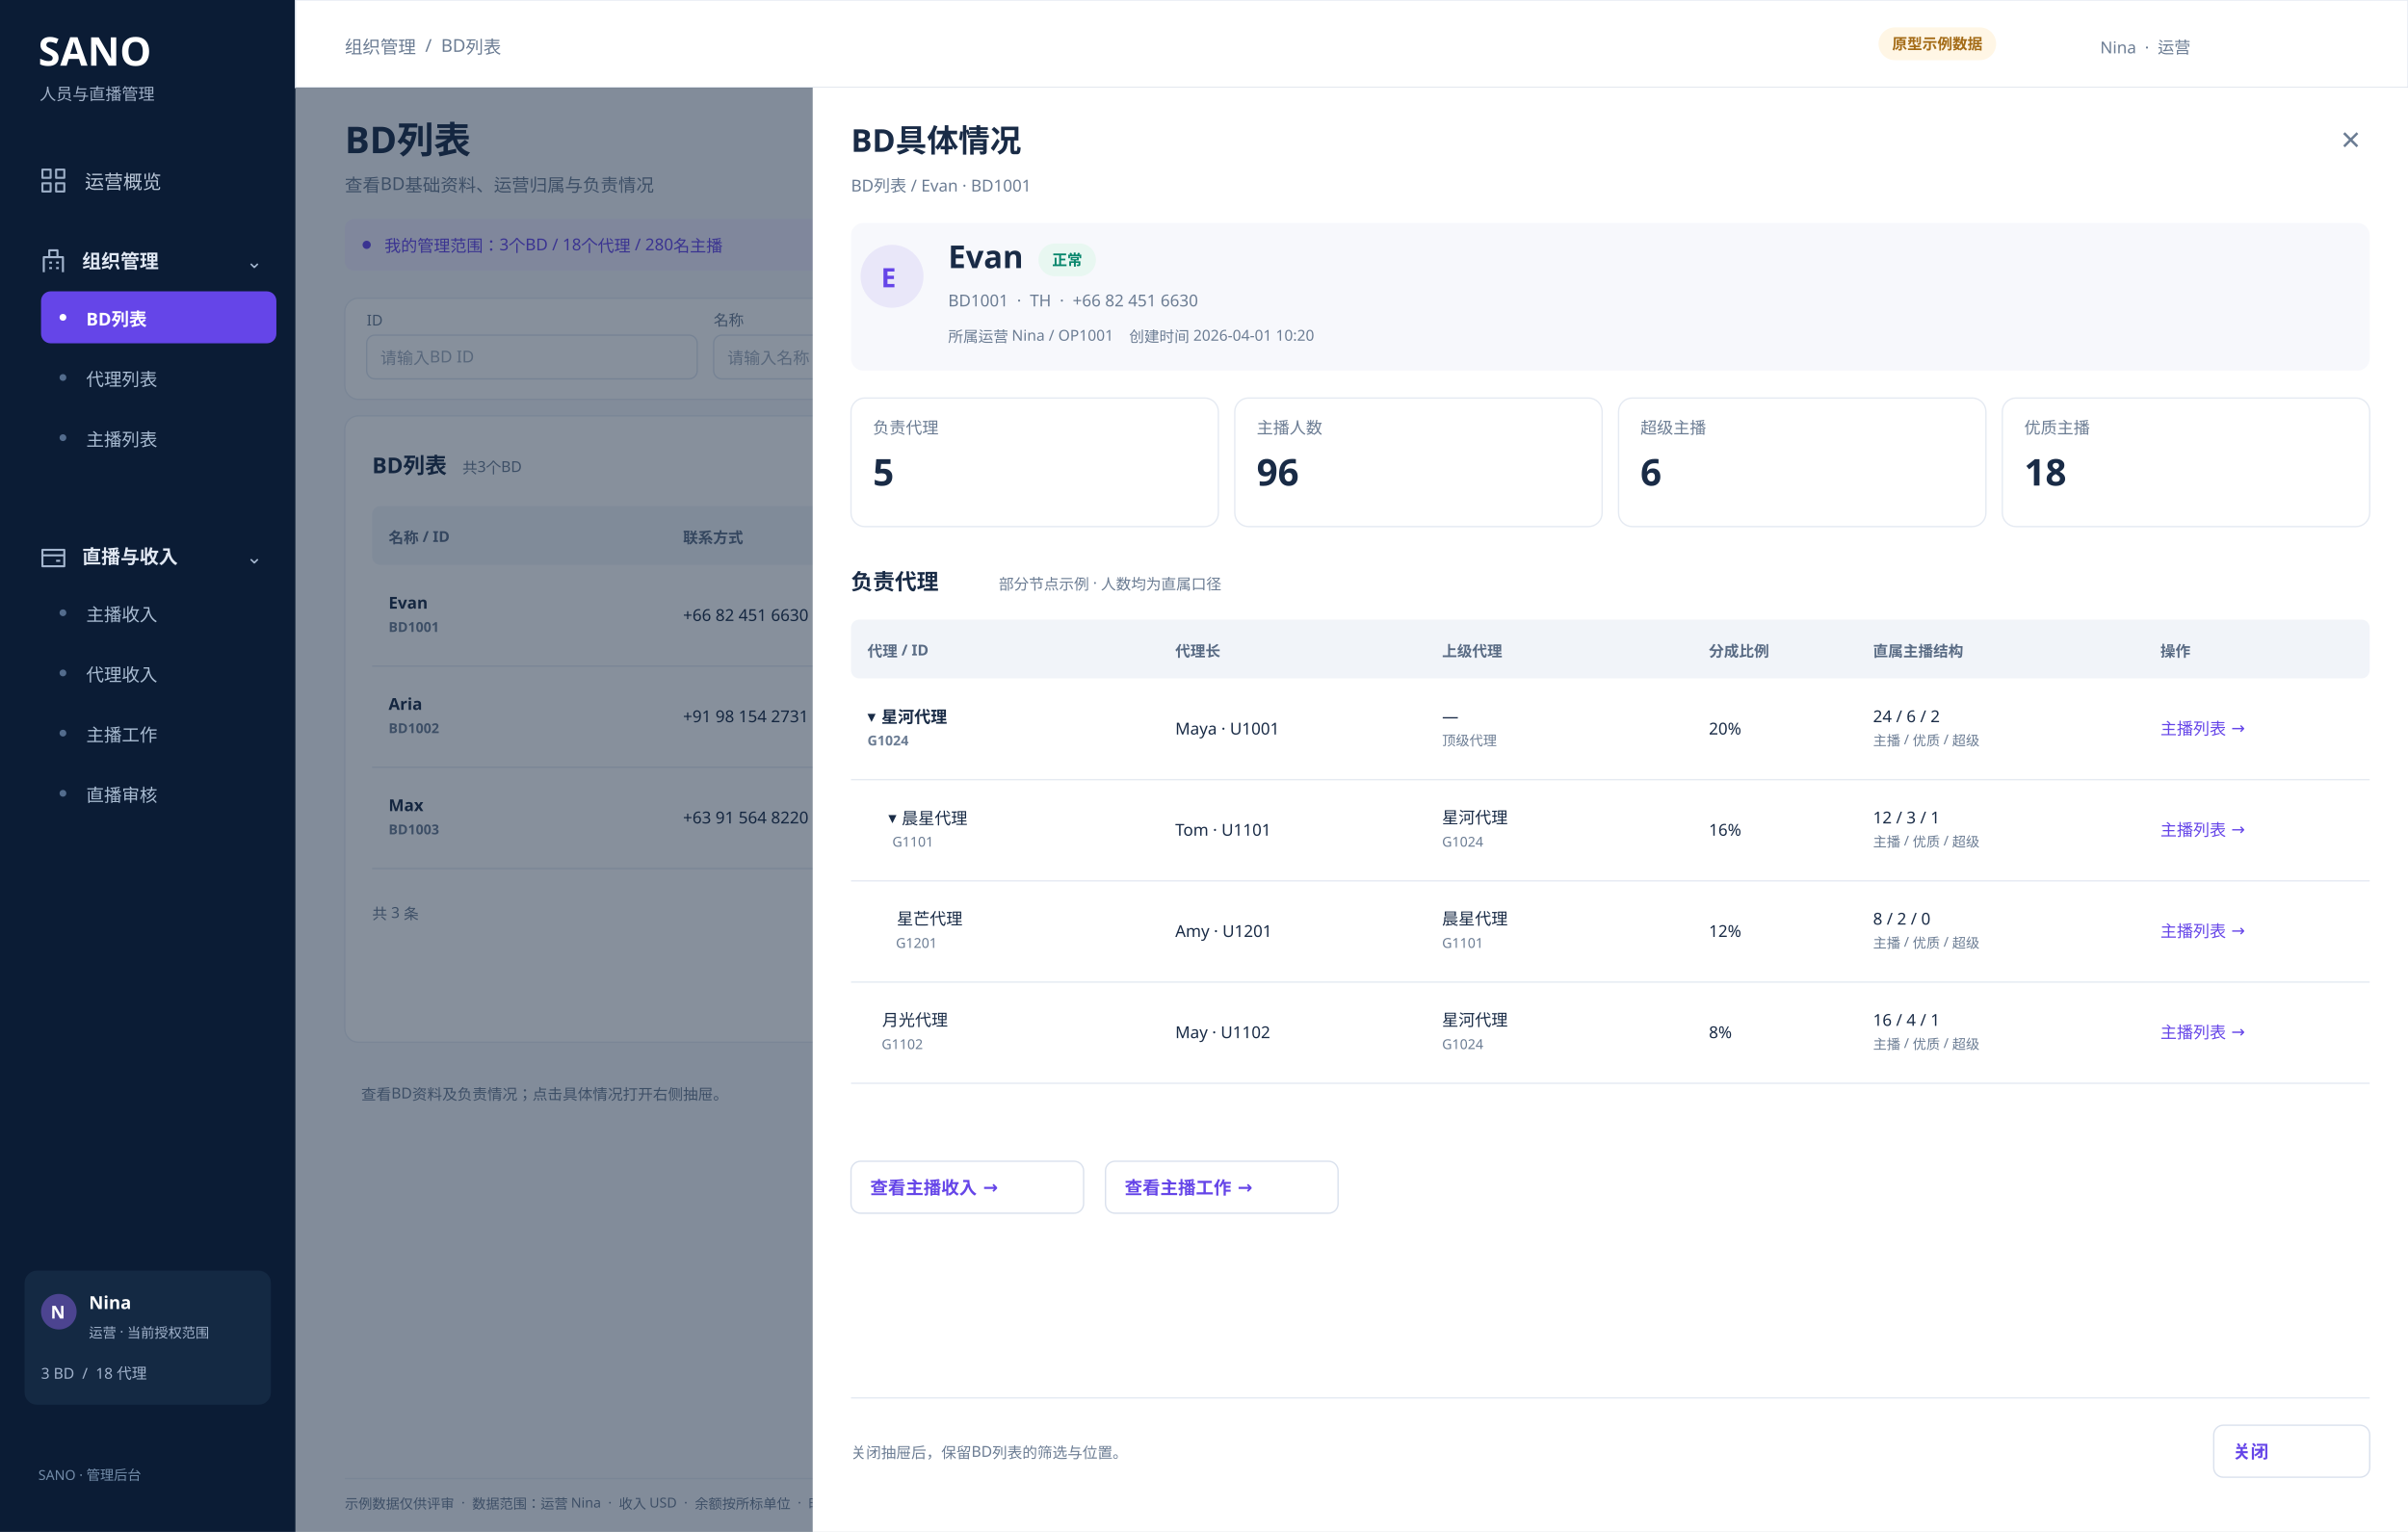
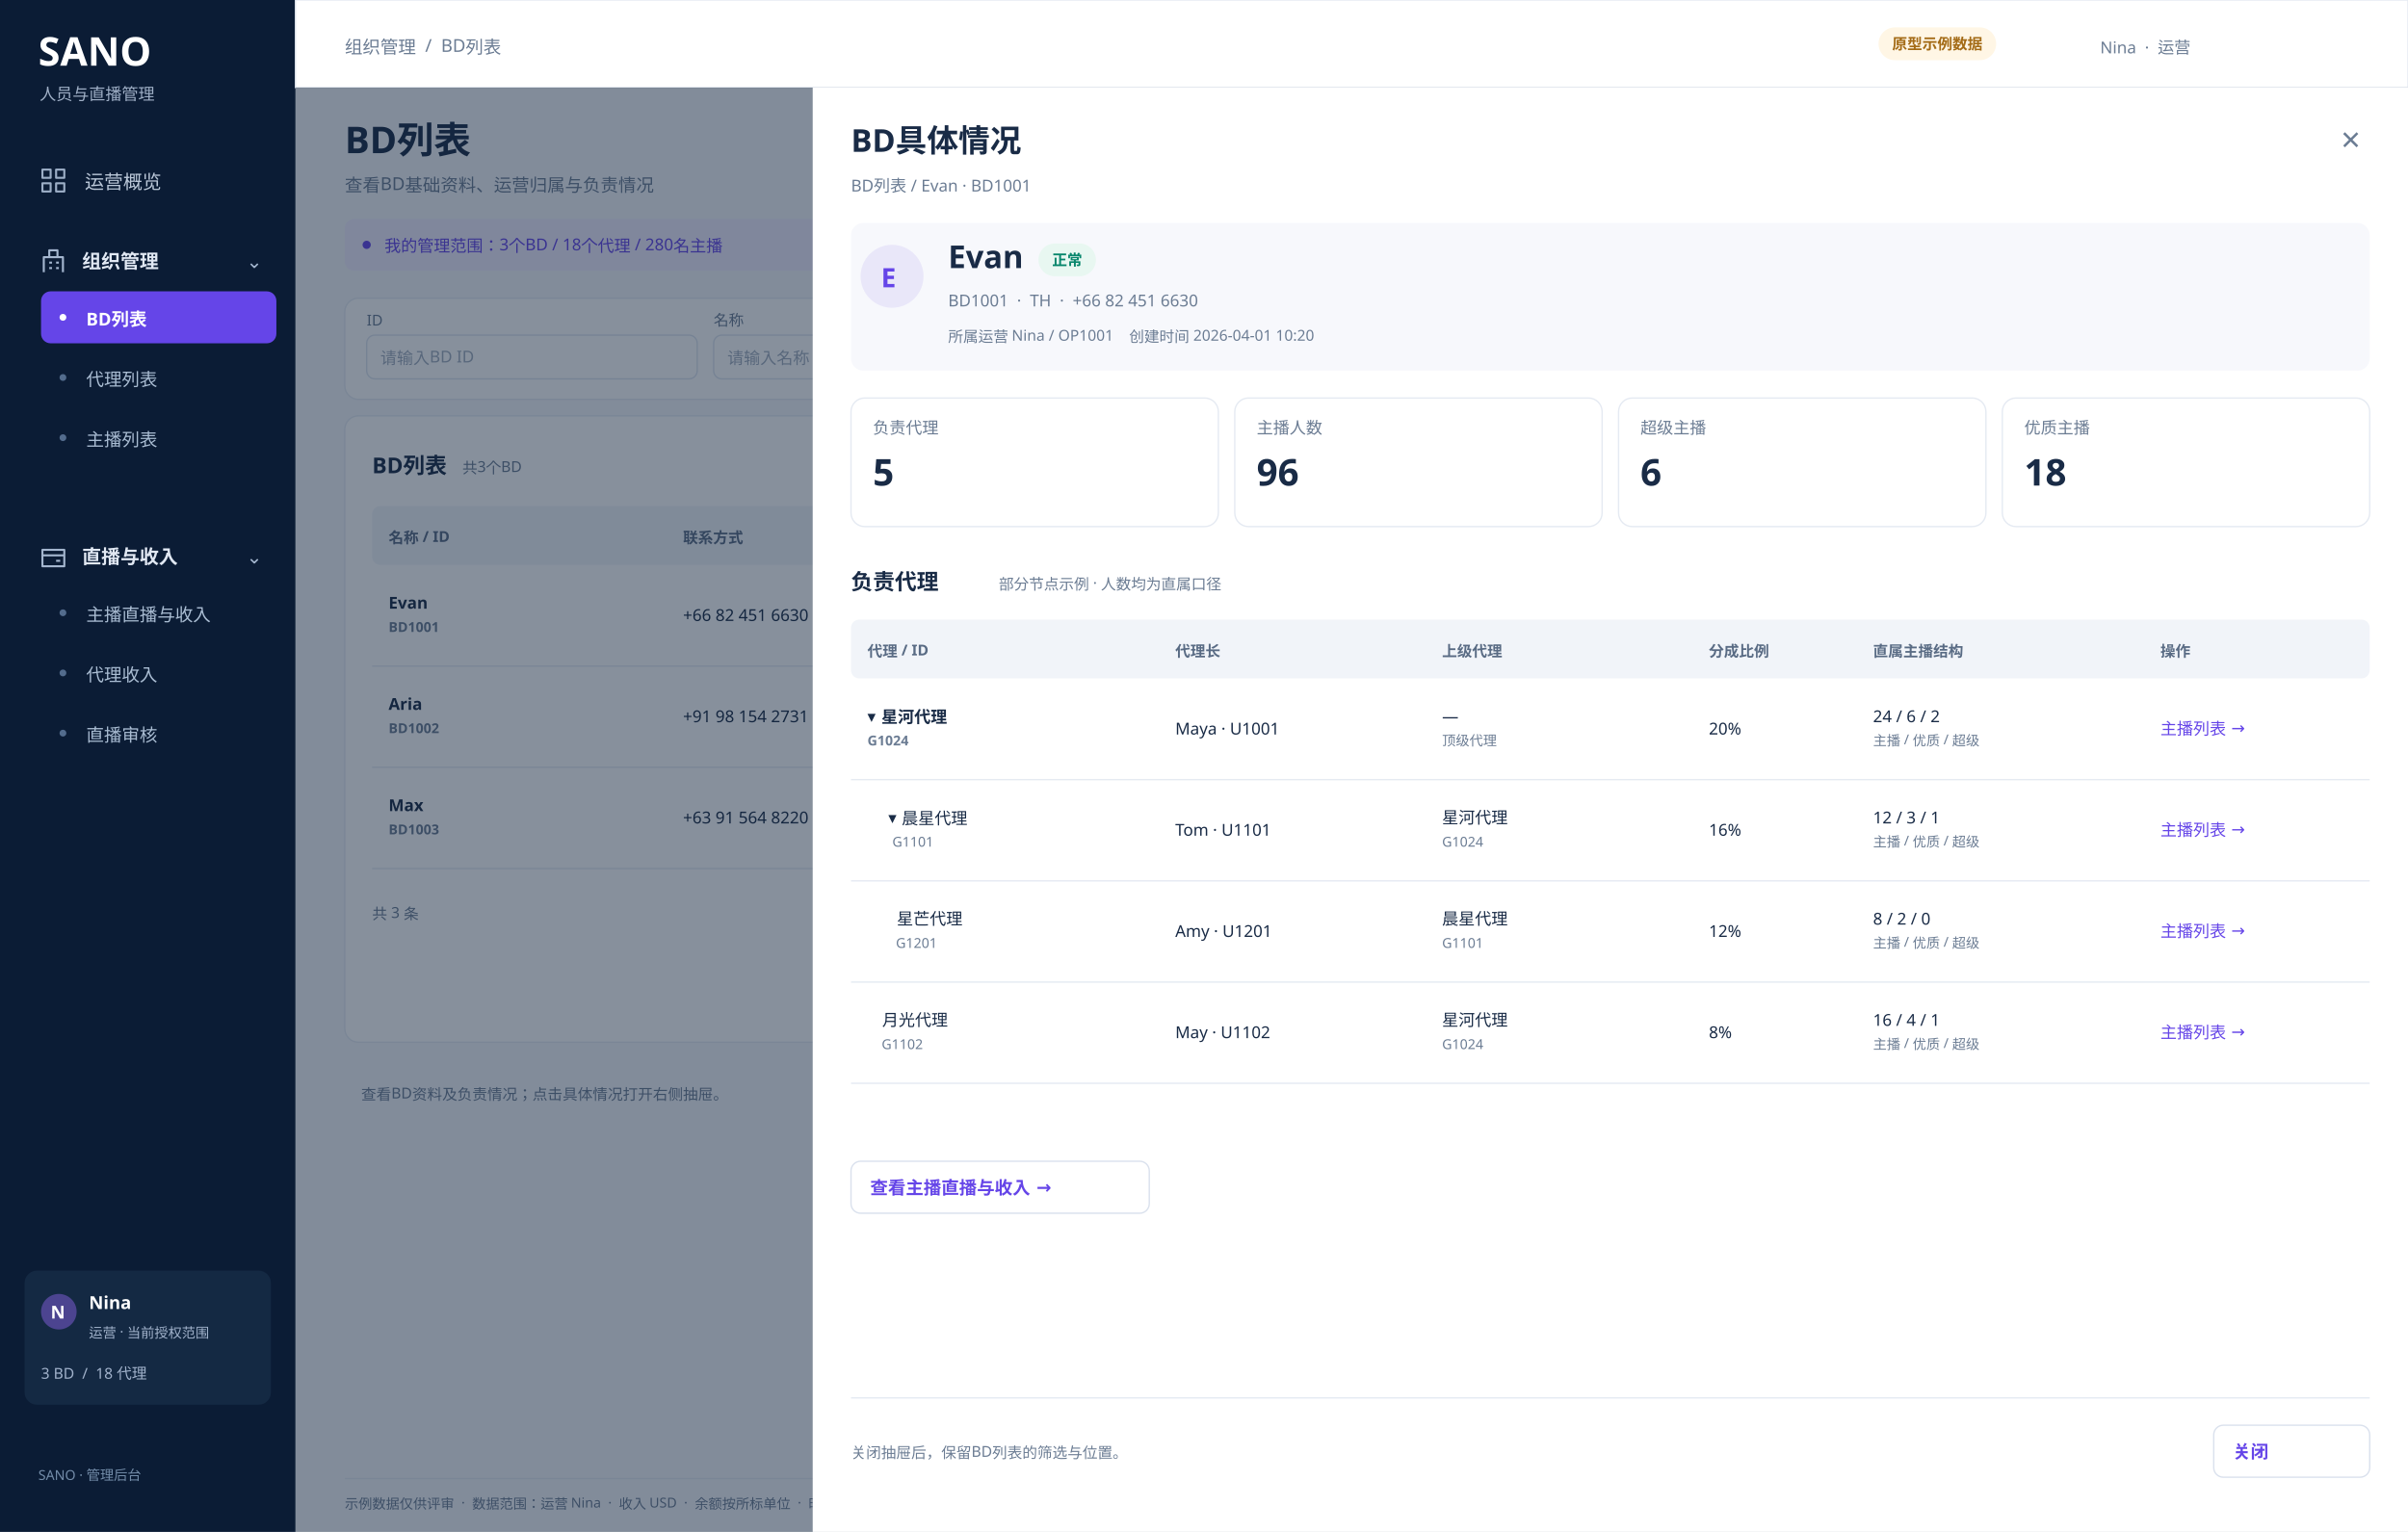
<svg xmlns="http://www.w3.org/2000/svg" width="1760" height="1120" viewBox="0 0 1760 1120">
  <style>text{font-family:"Microsoft YaHei","Segoe UI",sans-serif}a{cursor:pointer}</style>
  <rect x="0" y="0" width="1760" height="1120" rx="0" fill="#F5F7FB" stroke="none" />
  <rect x="0" y="0" width="216" height="1120" rx="0" fill="#0B1C35" stroke="none" />
  <text xml:space="preserve" x="28" y="48" font-size="29" fill="white" font-weight="750">SANO</text>
  <text xml:space="preserve" x="29" y="73" font-size="12" fill="#A0B0C7" font-weight="400">人员与直播管理</text>
  <a href="admin-01-01-01-我的运营概览.svg">
    <path d="M2 2h6v6H2z M12 2h6v6h-6z M2 12h6v6H2z M12 12h6v6h-6z" transform="translate(29,122)" fill="none" stroke="#9CAEC6" stroke-width="1.5" stroke-linejoin="round" />
    <text xml:space="preserve" x="62" y="138" font-size="14" fill="#BBC8D9" font-weight="400">运营概览</text>
  </a>
  <path d="M3 18V7h14v11 M7 7V2h6v5 M7 11h2 M12 11h2 M7 15h2 M12 15h2" transform="translate(29,181)" fill="none" stroke="#A4B6CF" stroke-width="1.5" stroke-linejoin="round" />
  <text xml:space="preserve" x="60" y="196" font-size="14" fill="#E1E8F3" font-weight="600">组织管理</text>
  <text xml:space="preserve" x="180" y="196" font-size="14" fill="#A4B6CF" font-weight="400">⌄</text>
  <a href="admin-02-01-01-BD列表.svg">
    <rect x="30" y="213" width="172" height="38" rx="7" fill="#6545E8" stroke="none" />
    <circle cx="46" cy="232" r="2.5" fill="white" />
    <text xml:space="preserve" x="63" y="238" font-size="13" fill="white" font-weight="600">BD列表</text>
  </a>
  <a href="admin-03-01-01-代理树形列表.svg">
    <circle cx="46" cy="276" r="2.5" fill="#536C8D" />
    <text xml:space="preserve" x="63" y="282" font-size="13" fill="#AABDD3" font-weight="400">代理列表</text>
  </a>
  <a href="admin-04-01-01-主播列表.svg">
    <circle cx="46" cy="320" r="2.5" fill="#536C8D" />
    <text xml:space="preserve" x="63" y="326" font-size="13" fill="#AABDD3" font-weight="400">主播列表</text>
  </a>
  <path d="M2 5h16v12H2z M2 9h16 M12 13h3" transform="translate(29,397)" fill="none" stroke="#A4B6CF" stroke-width="1.5" stroke-linejoin="round" />
  <text xml:space="preserve" x="60" y="412" font-size="14" fill="#E1E8F3" font-weight="600">直播与收入</text>
  <text xml:space="preserve" x="180" y="412" font-size="14" fill="#A4B6CF" font-weight="400">⌄</text>
-   <a href="admin-05-01-01-主播收入数据.svg">
+   <a href="admin-05-01-01-主播直播与收入.svg">
    <circle cx="46" cy="448" r="2.5" fill="#536C8D" />
-     <text xml:space="preserve" x="63" y="454" font-size="13" fill="#AABDD3" font-weight="400">主播收入</text>
+     <text xml:space="preserve" x="63" y="454" font-size="13" fill="#AABDD3" font-weight="400">主播直播与收入</text>
  </a>
  <a href="admin-06-01-01-代理收入数据.svg">
    <circle cx="46" cy="492" r="2.5" fill="#536C8D" />
    <text xml:space="preserve" x="63" y="498" font-size="13" fill="#AABDD3" font-weight="400">代理收入</text>
  </a>
-   <a href="admin-07-01-01-主播工作数据.svg">
+   <a href="admin-08-01-01-当前直播间列表.svg">
    <circle cx="46" cy="536" r="2.5" fill="#536C8D" />
-     <text xml:space="preserve" x="63" y="542" font-size="13" fill="#AABDD3" font-weight="400">主播工作</text>
-   </a>
-   <a href="admin-08-01-01-当前直播间列表.svg">
-     <circle cx="46" cy="580" r="2.5" fill="#536C8D" />
-     <text xml:space="preserve" x="63" y="586" font-size="13" fill="#AABDD3" font-weight="400">直播审核</text>
+     <text xml:space="preserve" x="63" y="542" font-size="13" fill="#AABDD3" font-weight="400">直播审核</text>
  </a>
  <rect x="18" y="929" width="180" height="98" rx="9" fill="#142943" stroke="none" />
  <circle cx="43" cy="959" r="13" fill="#4C4490" />
  <text xml:space="preserve" x="37" y="964" font-size="13" fill="white" font-weight="600">N</text>
  <text xml:space="preserve" x="65" y="957" font-size="13" fill="white" font-weight="600">Nina</text>
  <text xml:space="preserve" x="65" y="978" font-size="10" fill="#A1B2CB" font-weight="400">运营 · 当前授权范围</text>
  <text xml:space="preserve" x="30" y="1008" font-size="11" fill="#A1B2CB" font-weight="400">3 BD  /  18 代理</text>
  <text xml:space="preserve" x="28" y="1082" font-size="10" fill="#738CA9" font-weight="400">SANO · 管理后台</text>
  <rect x="216" y="0" width="1544" height="64" rx="0" fill="white" stroke="#E5EAF2" />
  <text xml:space="preserve" x="252" y="39" font-size="13" fill="#6B7C93" font-weight="400">组织管理  /  BD列表</text>
  <rect x="1373" y="20" width="86" height="24" rx="12" fill="#FFF6E5" stroke="none" />
  <text xml:space="preserve" x="1383" y="36" font-size="11" fill="#A46B16" font-weight="550">原型示例数据</text>
  <text xml:space="preserve" x="1535" y="39" font-size="12" fill="#6B7C93" font-weight="400">Nina  ·  运营</text>
  <text xml:space="preserve" x="252" y="112" font-size="27" fill="#192B46" font-weight="700">BD列表</text>
  <text xml:space="preserve" x="252" y="140" font-size="13" fill="#6B7C93" font-weight="400">查看BD基础资料、运营归属与负责情况</text>
  <rect x="1519" y="89" width="86" height="24" rx="12" fill="#F0EDFF" stroke="none" />
  <text xml:space="preserve" x="1529" y="105" font-size="11" fill="#6545E8" font-weight="550">我的授权范围</text>
  <path d="M252 1081H1724" transform="" stroke="#E5EAF2" fill="none" />
  <text xml:space="preserve" x="252" y="1103" font-size="10" fill="#6B7C93" font-weight="400">示例数据仅供评审  ·  数据范围：运营 Nina  ·  收入 USD  ·  余额按所标单位  ·  时区 UTC+8</text>
  <text xml:space="preserve" x="1470" y="1103" font-size="10" fill="#6B7C93" font-weight="400">admin-02-02-01  /  V1</text>
  <rect x="252" y="160" width="1472" height="38" rx="7" fill="#F0EDFF" stroke="none" />
  <circle cx="268" cy="179" r="3" fill="#6545E8" />
  <text xml:space="preserve" x="281" y="184" font-size="12" fill="#6545E8" font-weight="400">我的管理范围：3个BD / 18个代理 / 280名主播</text>
  <text xml:space="preserve" x="1446" y="184" font-size="11" fill="#6B7C93" font-weight="400">今日数据更新于 14:30</text>
  <rect x="252" y="218" width="1472" height="74" rx="10" fill="white" stroke="#E5EAF2" />
  <text xml:space="preserve" x="268" y="238" font-size="11" fill="#6B7C93" font-weight="500">ID</text>
  <rect x="268" y="245" width="241.6" height="32" rx="6" fill="white" stroke="#DDE4EF" />
  <text xml:space="preserve" x="278" y="266" font-size="12" fill="#A0ACBD" font-weight="400">请输入BD ID</text>
  <text xml:space="preserve" x="521.6" y="238" font-size="11" fill="#6B7C93" font-weight="500">名称</text>
  <rect x="521.6" y="245" width="241.6" height="32" rx="6" fill="white" stroke="#DDE4EF" />
  <text xml:space="preserve" x="531.6" y="266" font-size="12" fill="#A0ACBD" font-weight="400">请输入名称</text>
  <text xml:space="preserve" x="775.2" y="238" font-size="11" fill="#6B7C93" font-weight="500">国家代码</text>
  <rect x="775.2" y="245" width="241.6" height="32" rx="6" fill="white" stroke="#DDE4EF" />
  <text xml:space="preserve" x="785.2" y="266" font-size="12" fill="#192B46" font-weight="400">全部</text>
  <text xml:space="preserve" x="996.8" y="266" font-size="13" fill="#6B7C93" font-weight="400">⌄</text>
  <text xml:space="preserve" x="1028.8" y="238" font-size="11" fill="#6B7C93" font-weight="500">所属运营</text>
  <rect x="1028.8" y="245" width="241.6" height="32" rx="6" fill="white" stroke="#DDE4EF" />
  <text xml:space="preserve" x="1038.8" y="266" font-size="12" fill="#192B46" font-weight="400">Nina · OP1001</text>
  <text xml:space="preserve" x="1250.4" y="266" font-size="13" fill="#6B7C93" font-weight="400">⌄</text>
  <text xml:space="preserve" x="1282.4" y="238" font-size="11" fill="#6B7C93" font-weight="500">创建时间段</text>
  <rect x="1282.4" y="245" width="241.6" height="32" rx="6" fill="white" stroke="#DDE4EF" />
  <text xml:space="preserve" x="1292.4" y="266" font-size="12" fill="#192B46" font-weight="400">开始日期 — 结束日期</text>
  <text xml:space="preserve" x="1504" y="266" font-size="13" fill="#6B7C93" font-weight="400">▦</text>
  <rect x="1540" y="245" width="68" height="32" rx="7" fill="white" stroke="#DAE1ED" />
  <text xml:space="preserve" x="1554" y="266" font-size="13" fill="#6545E8" font-weight="550">重置</text>
  <rect x="1620" y="245" width="88" height="32" rx="7" fill="#6545E8" stroke="#6545E8" />
  <text xml:space="preserve" x="1634" y="266" font-size="13" fill="white" font-weight="550">查询</text>
  <rect x="252" y="304" width="1472" height="458" rx="10" fill="white" stroke="#E5EAF2" />
  <text xml:space="preserve" x="272" y="346" font-size="16" fill="#192B46" font-weight="650">BD列表</text>
  <text xml:space="preserve" x="337.92" y="346" font-size="11" fill="#6B7C93" font-weight="400">共3个BD</text>
  <rect x="272" y="370" width="1432" height="43" rx="6" fill="#F1F4F9" stroke="none" />
  <text xml:space="preserve" x="284" y="397" font-size="11" fill="#596B84" font-weight="600">名称 / ID</text>
  <text xml:space="preserve" x="499.214" y="397" font-size="11" fill="#596B84" font-weight="600">联系方式</text>
  <text xml:space="preserve" x="747.538" y="397" font-size="11" fill="#596B84" font-weight="600">国家代码</text>
  <text xml:space="preserve" x="871.699" y="397" font-size="11" fill="#596B84" font-weight="600">所属运营</text>
  <text xml:space="preserve" x="1086.913" y="397" font-size="11" fill="#596B84" font-weight="600">账号状态</text>
  <text xml:space="preserve" x="1219.353" y="397" font-size="11" fill="#596B84" font-weight="600">创建时间</text>
  <text xml:space="preserve" x="1484.231" y="397" font-size="11" fill="#596B84" font-weight="600">操作</text>
  <path d="M272 487H1704" transform="" stroke="#E5EAF2" fill="none" />
  <a href="admin-02-02-01-BD具体情况.svg">
    <text xml:space="preserve" x="284" y="445" font-size="12" fill="#192B46" font-weight="600">Evan</text>
    <text xml:space="preserve" x="284" y="462" font-size="10" fill="#6B7C93" font-weight="600">BD1001</text>
  </a>
  <text xml:space="preserve" x="499.214" y="454" font-size="12" fill="#192B46" font-weight="400">+66 82 451 6630</text>
  <text xml:space="preserve" x="747.538" y="454" font-size="12" fill="#192B46" font-weight="400">TH</text>
  <text xml:space="preserve" x="871.699" y="454" font-size="12" fill="#192B46" font-weight="400">Nina · OP1001</text>
  <text xml:space="preserve" x="1086.913" y="454" font-size="12" fill="#07866C" font-weight="400">● 正常</text>
  <text xml:space="preserve" x="1219.353" y="454" font-size="12" fill="#192B46" font-weight="400">2026-04-01 10:20</text>
  <a href="admin-02-02-01-BD具体情况.svg">
    <text xml:space="preserve" x="1484.231" y="454" font-size="11" fill="#6545E8" font-weight="400">具体情况</text>
  </a>
  <path d="M272 561H1704" transform="" stroke="#E5EAF2" fill="none" />
  <a href="admin-02-02-01-BD具体情况.svg">
    <text xml:space="preserve" x="284" y="519" font-size="12" fill="#192B46" font-weight="600">Aria</text>
    <text xml:space="preserve" x="284" y="536" font-size="10" fill="#6B7C93" font-weight="600">BD1002</text>
  </a>
  <text xml:space="preserve" x="499.214" y="528" font-size="12" fill="#192B46" font-weight="400">+91 98 154 2731</text>
  <text xml:space="preserve" x="747.538" y="528" font-size="12" fill="#192B46" font-weight="400">IN</text>
  <text xml:space="preserve" x="871.699" y="528" font-size="12" fill="#192B46" font-weight="400">Nina · OP1001</text>
  <text xml:space="preserve" x="1086.913" y="528" font-size="12" fill="#07866C" font-weight="400">● 正常</text>
  <text xml:space="preserve" x="1219.353" y="528" font-size="12" fill="#192B46" font-weight="400">2026-05-06 15:40</text>
  <a href="admin-02-02-01-BD具体情况.svg">
    <text xml:space="preserve" x="1484.231" y="528" font-size="11" fill="#6545E8" font-weight="400">具体情况</text>
  </a>
  <path d="M272 635H1704" transform="" stroke="#E5EAF2" fill="none" />
  <a href="admin-02-02-01-BD具体情况.svg">
    <text xml:space="preserve" x="284" y="593" font-size="12" fill="#192B46" font-weight="600">Max</text>
    <text xml:space="preserve" x="284" y="610" font-size="10" fill="#6B7C93" font-weight="600">BD1003</text>
  </a>
  <text xml:space="preserve" x="499.214" y="602" font-size="12" fill="#192B46" font-weight="400">+63 91 564 8220</text>
  <text xml:space="preserve" x="747.538" y="602" font-size="12" fill="#192B46" font-weight="400">PH</text>
  <text xml:space="preserve" x="871.699" y="602" font-size="12" fill="#192B46" font-weight="400">Nina · OP1001</text>
  <text xml:space="preserve" x="1086.913" y="602" font-size="12" fill="#CC5363" font-weight="400">● 禁用</text>
  <text xml:space="preserve" x="1219.353" y="602" font-size="12" fill="#192B46" font-weight="400">2026-06-12 09:10</text>
  <a href="admin-02-02-01-BD具体情况.svg">
    <text xml:space="preserve" x="1484.231" y="602" font-size="11" fill="#6545E8" font-weight="400">具体情况</text>
  </a>
  <text xml:space="preserve" x="272" y="672" font-size="11" fill="#6B7C93" font-weight="400">共 3 条</text>
  <text xml:space="preserve" x="1394" y="672" font-size="15" fill="#6B7C93" font-weight="400">‹</text>
  <rect x="1420" y="654" width="26.16" height="24" rx="12" fill="#F0EDFF" stroke="none" />
  <text xml:space="preserve" x="1430" y="670" font-size="11" fill="#6545E8" font-weight="550">1</text>
  <text xml:space="preserve" x="1470" y="672" font-size="12" fill="#6B7C93" font-weight="400">›</text>
  <rect x="1580" y="651" width="124" height="32" rx="6" fill="white" stroke="#E5EAF2" />
  <text xml:space="preserve" x="1593" y="672" font-size="11" fill="#6B7C93" font-weight="400">20 条 / 页  ⌄</text>
  <rect x="252" y="782" width="1472" height="34" rx="6" fill="#F4F6FA" stroke="none" />
  <text xml:space="preserve" x="264" y="804" font-size="11" fill="#6B7C93" font-weight="400">查看BD资料及负责情况；点击具体情况打开右侧抽屉。</text>
  <a href="admin-02-01-01-BD列表.svg">
    <rect x="216" y="64" width="1544" height="1056" rx="0" fill="#10223B80" stroke="none" />
  </a>
  <rect x="594" y="64" width="1166" height="1056" rx="0" fill="white" stroke="none" />
  <text xml:space="preserve" x="622" y="111" font-size="23" fill="#192B46" font-weight="650">BD具体情况</text>
  <text xml:space="preserve" x="622" y="140" font-size="12" fill="#6B7C93" font-weight="400">BD列表 / Evan · BD1001</text>
  <a href="admin-02-01-01-BD列表.svg">
    <text xml:space="preserve" x="1711" y="111" font-size="25" fill="#6B7C93" font-weight="400">×</text>
  </a>
  <rect x="622" y="163" width="1110" height="108" rx="9" fill="#F7F8FC" stroke="none" />
  <circle cx="652" cy="202" r="23" fill="#6545E818" />
  <text xml:space="preserve" x="643.95" y="210.05" font-size="19.55" fill="#6545E8" font-weight="600">E</text>
  <text xml:space="preserve" x="693" y="196" font-size="23" fill="#192B46" font-weight="650">Evan</text>
  <rect x="759" y="178" width="42" height="24" rx="12" fill="#E8F7F1" stroke="none" />
  <text xml:space="preserve" x="769" y="194" font-size="11" fill="#07866C" font-weight="550">正常</text>
  <text xml:space="preserve" x="693" y="224" font-size="12" fill="#6B7C93" font-weight="400">BD1001  ·  TH  ·  +66 82 451 6630</text>
  <text xml:space="preserve" x="693" y="250" font-size="11" fill="#6B7C93" font-weight="400">所属运营 Nina / OP1001    创建时间 2026-04-01 10:20</text>
  <rect x="622" y="291" width="268.5" height="94" rx="10" fill="white" stroke="#E5EAF2" />
  <text xml:space="preserve" x="638" y="317" font-size="12" fill="#6B7C93" font-weight="400">负责代理</text>
  <text xml:space="preserve" x="638" y="355" font-size="27" fill="#192B46" font-weight="650">5</text>
  <rect x="902.5" y="291" width="268.5" height="94" rx="10" fill="white" stroke="#E5EAF2" />
  <text xml:space="preserve" x="918.5" y="317" font-size="12" fill="#6B7C93" font-weight="400">主播人数</text>
  <text xml:space="preserve" x="918.5" y="355" font-size="27" fill="#192B46" font-weight="650">96</text>
  <rect x="1183" y="291" width="268.5" height="94" rx="10" fill="white" stroke="#E5EAF2" />
  <text xml:space="preserve" x="1199" y="317" font-size="12" fill="#6B7C93" font-weight="400">超级主播</text>
  <text xml:space="preserve" x="1199" y="355" font-size="27" fill="#192B46" font-weight="650">6</text>
  <rect x="1463.5" y="291" width="268.5" height="94" rx="10" fill="white" stroke="#E5EAF2" />
  <text xml:space="preserve" x="1479.5" y="317" font-size="12" fill="#6B7C93" font-weight="400">优质主播</text>
  <text xml:space="preserve" x="1479.5" y="355" font-size="27" fill="#192B46" font-weight="650">18</text>
  <text xml:space="preserve" x="622" y="431" font-size="16" fill="#192B46" font-weight="650">负责代理</text>
  <text xml:space="preserve" x="730" y="431" font-size="11" fill="#6B7C93" font-weight="400">部分节点示例 · 人数均为直属口径</text>
  <rect x="622" y="453" width="1110" height="43" rx="6" fill="#F1F4F9" stroke="none" />
  <text xml:space="preserve" x="634" y="480" font-size="11" fill="#596B84" font-weight="600">代理 / ID</text>
  <text xml:space="preserve" x="859" y="480" font-size="11" fill="#596B84" font-weight="600">代理长</text>
  <text xml:space="preserve" x="1054" y="480" font-size="11" fill="#596B84" font-weight="600">上级代理</text>
  <text xml:space="preserve" x="1249" y="480" font-size="11" fill="#596B84" font-weight="600">分成比例</text>
  <text xml:space="preserve" x="1369" y="480" font-size="11" fill="#596B84" font-weight="600">直属主播结构</text>
  <text xml:space="preserve" x="1579" y="480" font-size="11" fill="#596B84" font-weight="600">操作</text>
  <path d="M622 570H1732" transform="" stroke="#E5EAF2" fill="none" />
  <a href="admin-06-01-01-代理收入数据.svg">
    <text xml:space="preserve" x="634" y="528" font-size="12" fill="#192B46" font-weight="600">▾ 星河代理</text>
    <text xml:space="preserve" x="634" y="545" font-size="10" fill="#6B7C93" font-weight="600">G1024</text>
  </a>
  <text xml:space="preserve" x="859" y="537" font-size="12" fill="#192B46" font-weight="400">Maya · U1001</text>
  <text xml:space="preserve" x="1054" y="528" font-size="12" fill="#192B46" font-weight="400">—</text>
  <text xml:space="preserve" x="1054" y="545" font-size="10" fill="#6B7C93" font-weight="400">顶级代理</text>
  <text xml:space="preserve" x="1249" y="537" font-size="12" fill="#192B46" font-weight="400">20%</text>
  <text xml:space="preserve" x="1369" y="528" font-size="12" fill="#192B46" font-weight="400">24 / 6 / 2</text>
  <text xml:space="preserve" x="1369" y="545" font-size="10" fill="#6B7C93" font-weight="400">主播 / 优质 / 超级</text>
  <a href="admin-04-01-01-主播列表.svg">
    <text xml:space="preserve" x="1579" y="537" font-size="12" fill="#6545E8" font-weight="400">主播列表 →</text>
  </a>
  <path d="M622 644H1732" transform="" stroke="#E5EAF2" fill="none" />
  <a href="admin-06-01-01-代理收入数据.svg">
    <text xml:space="preserve" x="634" y="602" font-size="12" fill="#192B46" font-weight="400">    ▾ 晨星代理</text>
    <text xml:space="preserve" x="634" y="619" font-size="10" fill="#6B7C93" font-weight="400">       G1101</text>
  </a>
  <text xml:space="preserve" x="859" y="611" font-size="12" fill="#192B46" font-weight="400">Tom · U1101</text>
  <text xml:space="preserve" x="1054" y="602" font-size="12" fill="#192B46" font-weight="400">星河代理</text>
  <text xml:space="preserve" x="1054" y="619" font-size="10" fill="#6B7C93" font-weight="400">G1024</text>
  <text xml:space="preserve" x="1249" y="611" font-size="12" fill="#192B46" font-weight="400">16%</text>
  <text xml:space="preserve" x="1369" y="602" font-size="12" fill="#192B46" font-weight="400">12 / 3 / 1</text>
  <text xml:space="preserve" x="1369" y="619" font-size="10" fill="#6B7C93" font-weight="400">主播 / 优质 / 超级</text>
  <a href="admin-04-01-01-主播列表.svg">
    <text xml:space="preserve" x="1579" y="611" font-size="12" fill="#6545E8" font-weight="400">主播列表 →</text>
  </a>
  <path d="M622 718H1732" transform="" stroke="#E5EAF2" fill="none" />
  <a href="admin-06-01-01-代理收入数据.svg">
    <text xml:space="preserve" x="634" y="676" font-size="12" fill="#192B46" font-weight="400">        星芒代理</text>
    <text xml:space="preserve" x="634" y="693" font-size="10" fill="#6B7C93" font-weight="400">        G1201</text>
  </a>
  <text xml:space="preserve" x="859" y="685" font-size="12" fill="#192B46" font-weight="400">Amy · U1201</text>
  <text xml:space="preserve" x="1054" y="676" font-size="12" fill="#192B46" font-weight="400">晨星代理</text>
  <text xml:space="preserve" x="1054" y="693" font-size="10" fill="#6B7C93" font-weight="400">G1101</text>
  <text xml:space="preserve" x="1249" y="685" font-size="12" fill="#192B46" font-weight="400">12%</text>
  <text xml:space="preserve" x="1369" y="676" font-size="12" fill="#192B46" font-weight="400">8 / 2 / 0</text>
  <text xml:space="preserve" x="1369" y="693" font-size="10" fill="#6B7C93" font-weight="400">主播 / 优质 / 超级</text>
  <a href="admin-04-01-01-主播列表.svg">
    <text xml:space="preserve" x="1579" y="685" font-size="12" fill="#6545E8" font-weight="400">主播列表 →</text>
  </a>
  <path d="M622 792H1732" transform="" stroke="#E5EAF2" fill="none" />
  <a href="admin-06-01-01-代理收入数据.svg">
    <text xml:space="preserve" x="634" y="750" font-size="12" fill="#192B46" font-weight="400">    月光代理</text>
    <text xml:space="preserve" x="634" y="767" font-size="10" fill="#6B7C93" font-weight="400">    G1102</text>
  </a>
  <text xml:space="preserve" x="859" y="759" font-size="12" fill="#192B46" font-weight="400">May · U1102</text>
  <text xml:space="preserve" x="1054" y="750" font-size="12" fill="#192B46" font-weight="400">星河代理</text>
  <text xml:space="preserve" x="1054" y="767" font-size="10" fill="#6B7C93" font-weight="400">G1024</text>
  <text xml:space="preserve" x="1249" y="759" font-size="12" fill="#192B46" font-weight="400">8%</text>
  <text xml:space="preserve" x="1369" y="750" font-size="12" fill="#192B46" font-weight="400">16 / 4 / 1</text>
  <text xml:space="preserve" x="1369" y="767" font-size="10" fill="#6B7C93" font-weight="400">主播 / 优质 / 超级</text>
  <a href="admin-04-01-01-主播列表.svg">
    <text xml:space="preserve" x="1579" y="759" font-size="12" fill="#6545E8" font-weight="400">主播列表 →</text>
  </a>
-   <a href="admin-05-01-01-主播收入数据.svg">
-     <rect x="622" y="849" width="170" height="38" rx="7" fill="white" stroke="#DAE1ED" />
-     <text xml:space="preserve" x="636" y="873" font-size="13" fill="#6545E8" font-weight="550">查看主播收入 →</text>
-   </a>
-   <a href="admin-07-01-01-主播工作数据.svg">
-     <rect x="808" y="849" width="170" height="38" rx="7" fill="white" stroke="#DAE1ED" />
-     <text xml:space="preserve" x="822" y="873" font-size="13" fill="#6545E8" font-weight="550">查看主播工作 →</text>
+   <a href="admin-05-01-01-主播直播与收入.svg">
+     <rect x="622" y="849" width="218" height="38" rx="7" fill="white" stroke="#DAE1ED" />
+     <text xml:space="preserve" x="636" y="873" font-size="13" fill="#6545E8" font-weight="550">查看主播直播与收入 →</text>
  </a>
  <path d="M622 1022H1732" transform="" stroke="#E5EAF2" fill="none" />
  <text xml:space="preserve" x="622" y="1066" font-size="11" fill="#6B7C93" font-weight="400">关闭抽屉后，保留BD列表的筛选与位置。</text>
  <a href="admin-02-01-01-BD列表.svg">
    <rect x="1618" y="1042" width="114" height="38" rx="7" fill="white" stroke="#DAE1ED" />
    <text xml:space="preserve" x="1632" y="1066" font-size="13" fill="#6545E8" font-weight="550">关闭</text>
  </a>
</svg>
